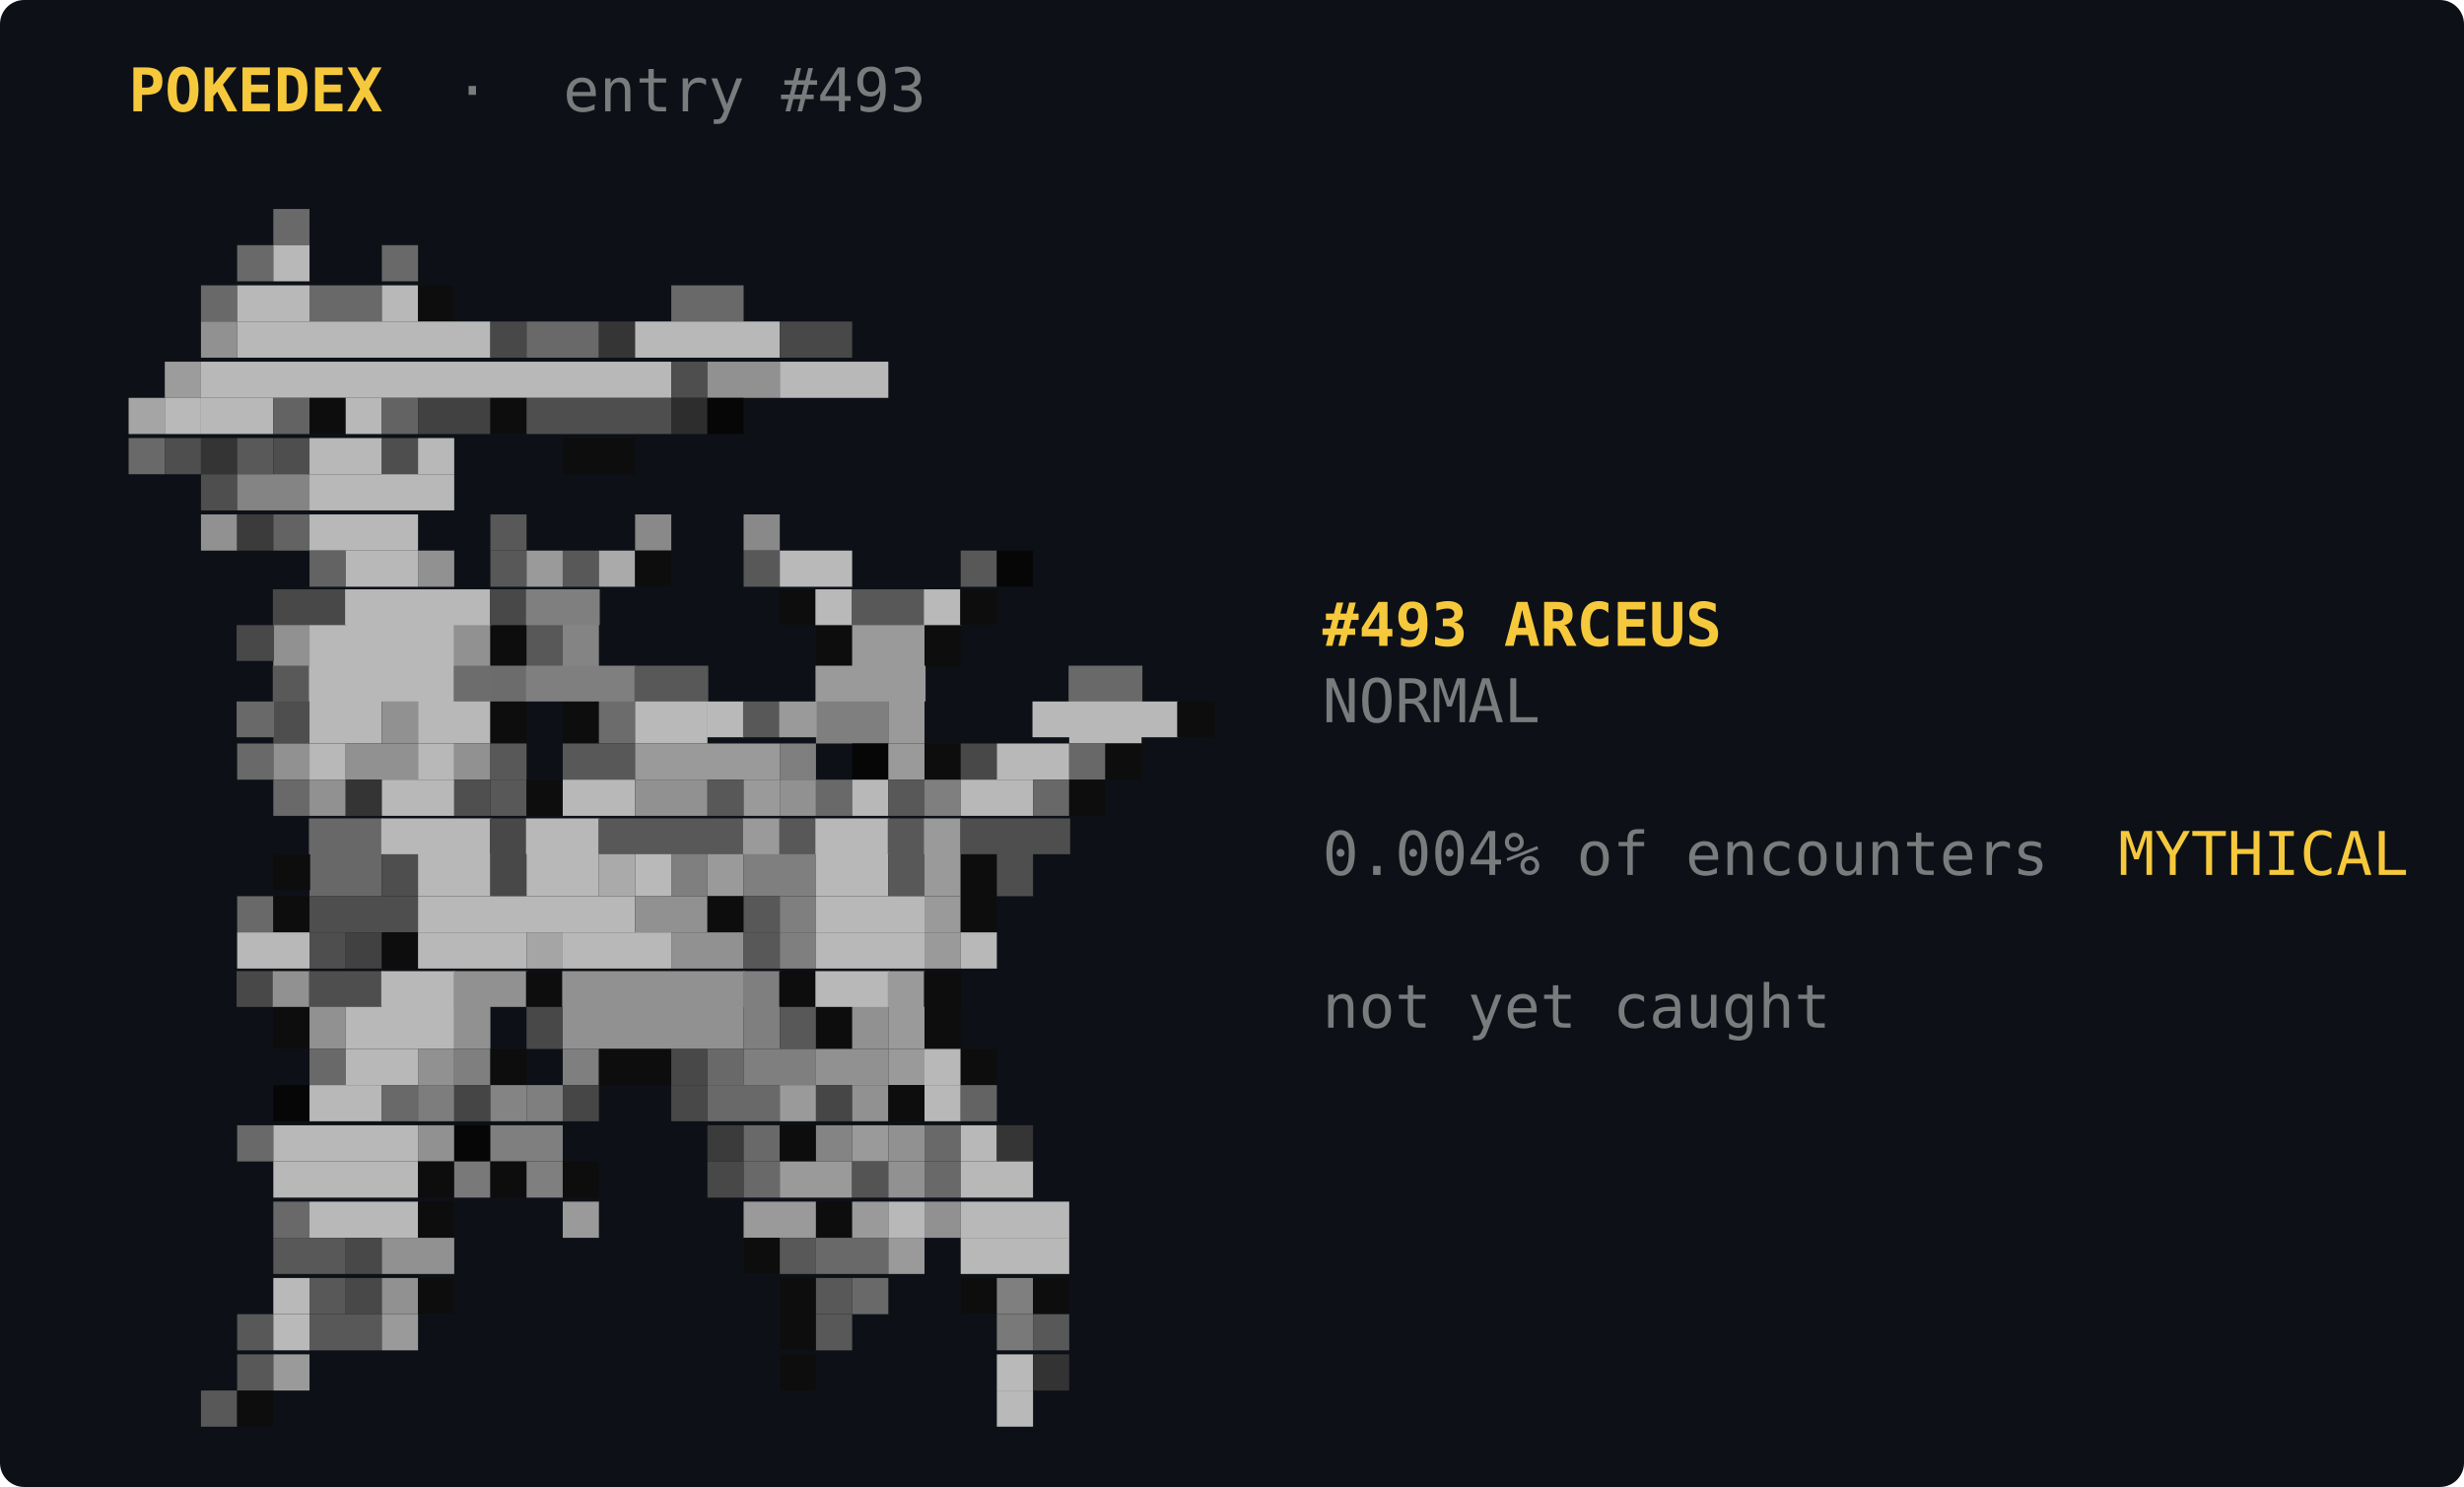
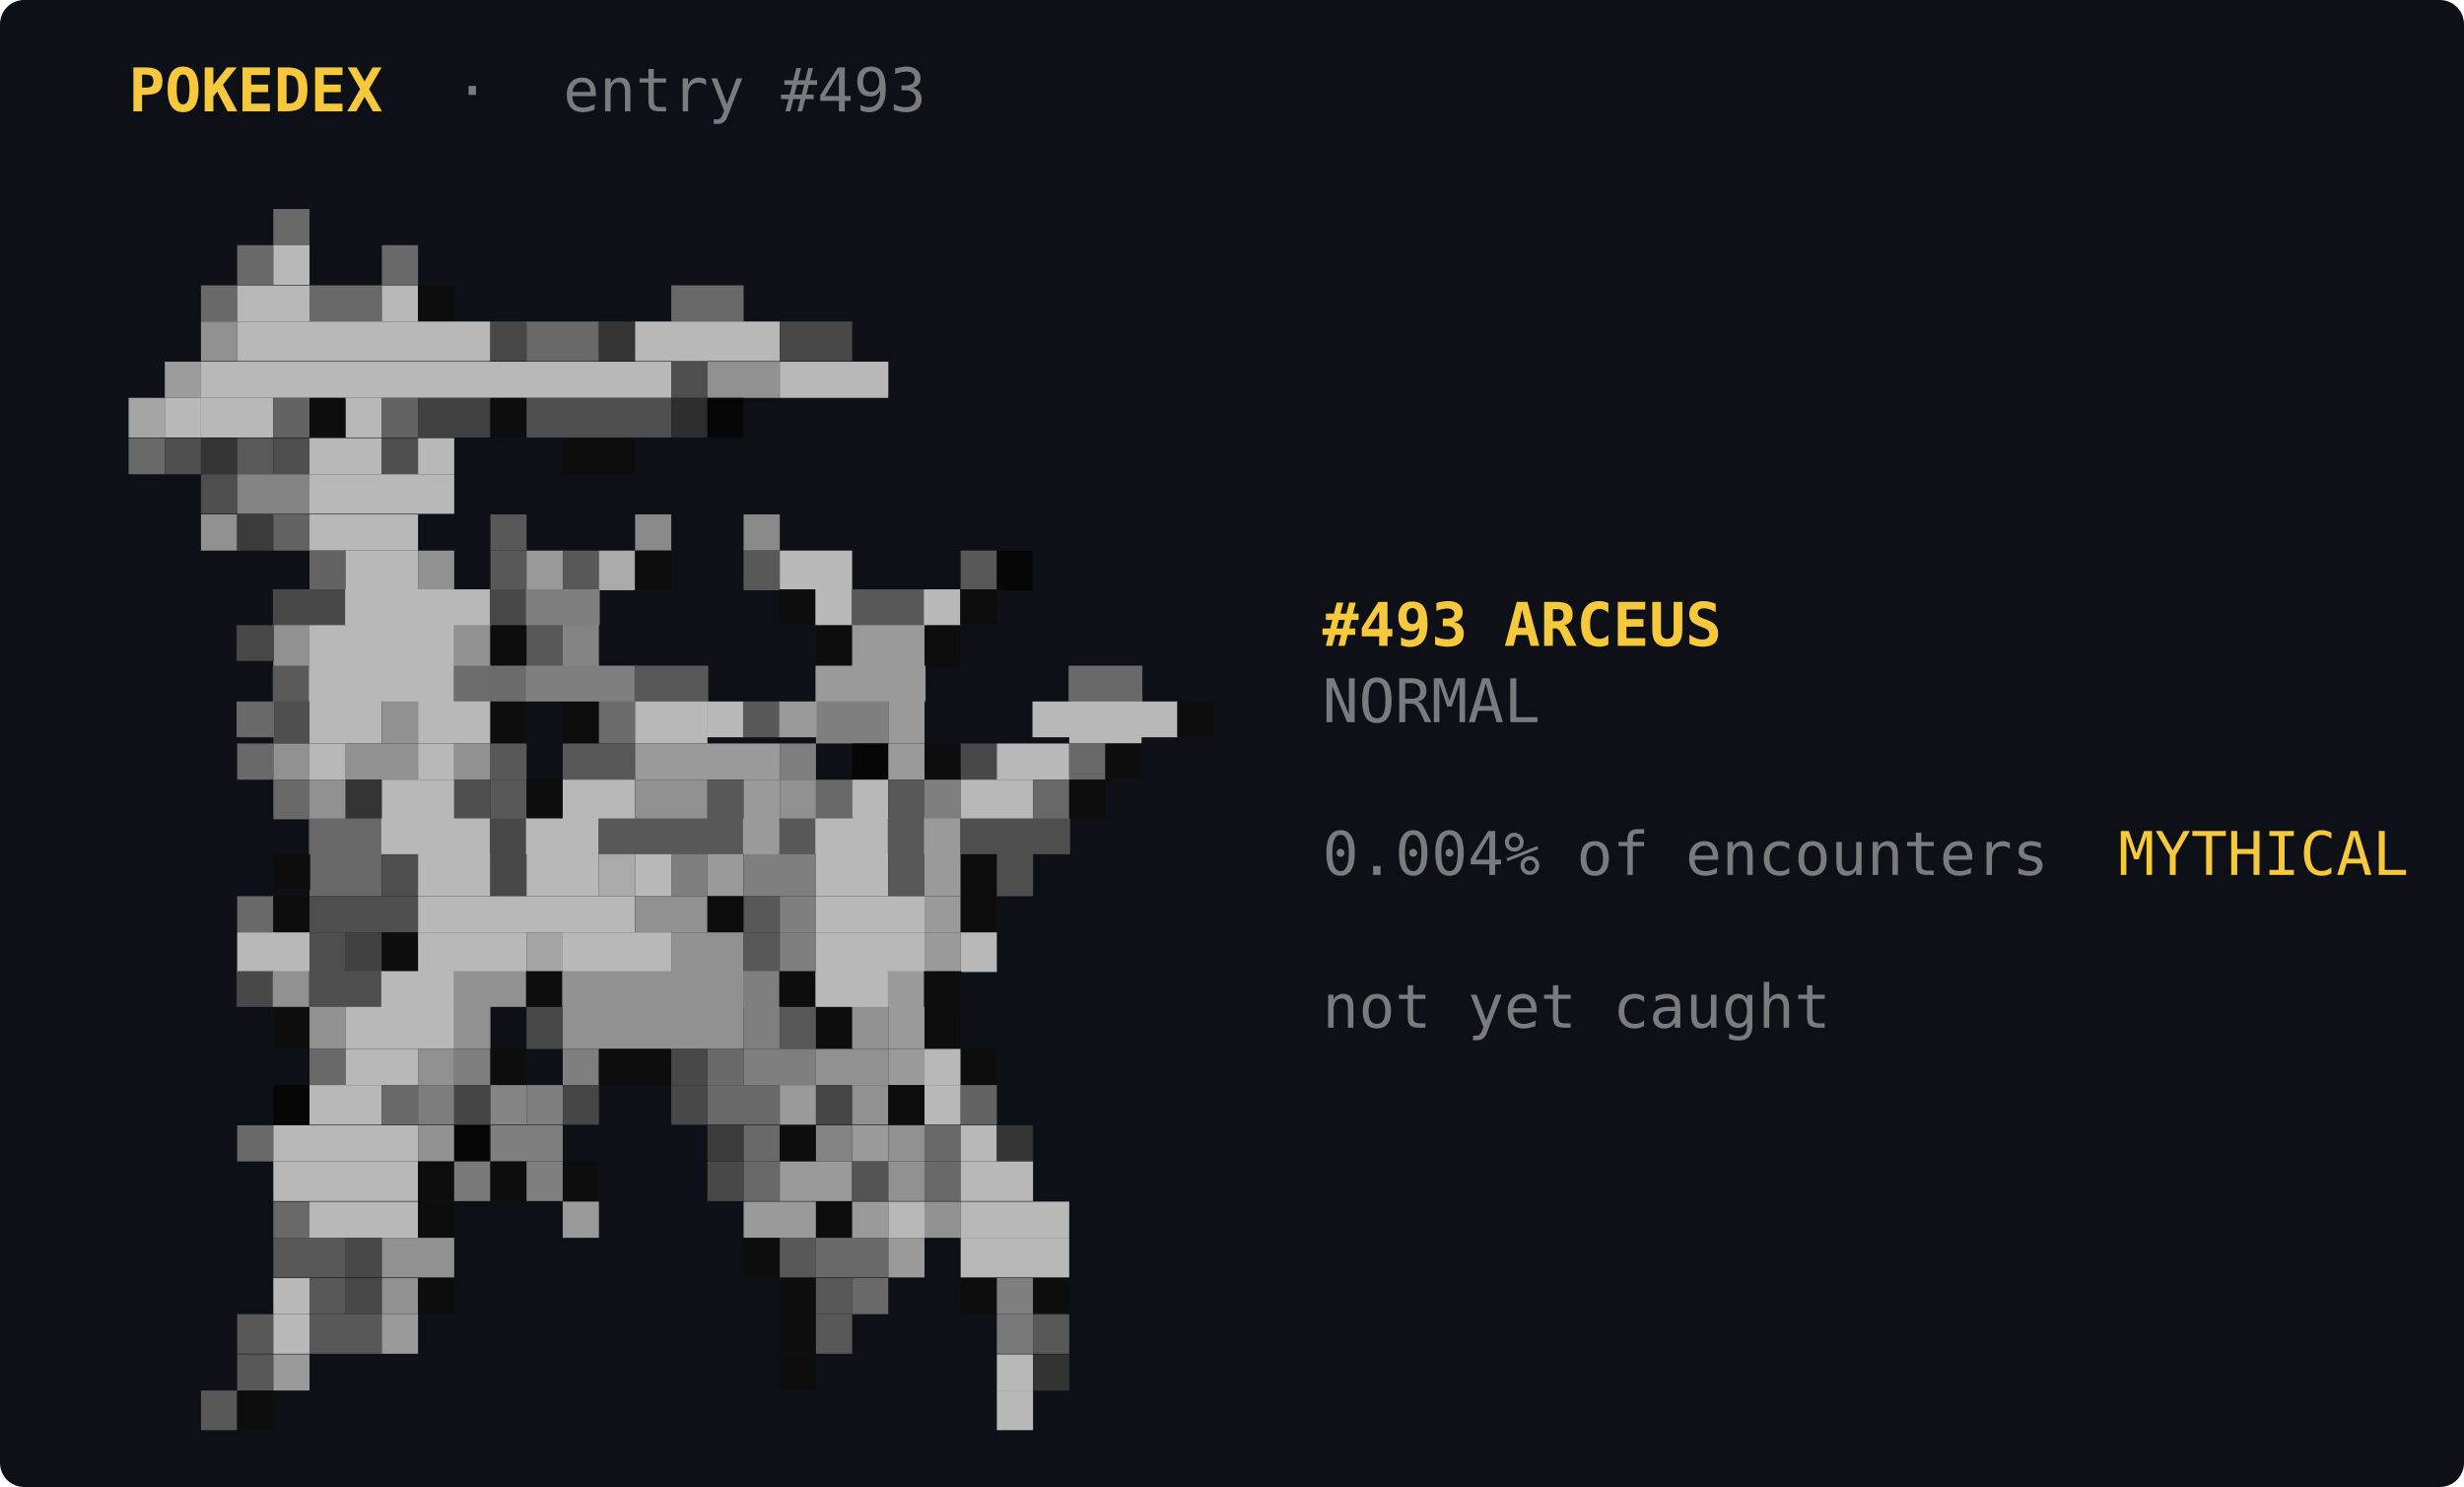
<svg xmlns="http://www.w3.org/2000/svg" width="613" height="370" viewBox="0 0 613.0 370.0" font-family="ui-monospace,SFMono-Regular,Menlo,Consolas,monospace" font-size="15">
  <rect width="100%" height="100%" fill="#0d1117" rx="6" />
  <text x="32" y="27.7" fill="#f6c83c" font-weight="bold" textLength="63" lengthAdjust="spacing" xml:space="preserve">POKEDEX</text>
  <text x="113" y="27.7" fill="#797b7d" textLength="117" lengthAdjust="spacing" xml:space="preserve">·  entry #493</text>
  <rect x="68" y="52" width="9" height="9" fill="#696969" />
-   <rect x="59" y="61" width="9" height="9" fill="#696969" />
-   <rect x="68" y="61" width="9" height="9" fill="#b8b8b8" />
-   <rect x="95" y="61" width="9" height="9" fill="#696969" />
+   <rect x="59" y="61" width="9" height="9.86" fill="#696969" />
+   <rect x="68" y="61" width="9" height="9.86" fill="#b8b8b8" />
+   <rect x="95" y="61" width="9" height="9.86" fill="#696969" />
  <rect x="50" y="71" width="9" height="9" fill="#696969" />
  <rect x="59" y="71" width="18" height="9" fill="#b8b8b8" />
  <rect x="77" y="71" width="18" height="9" fill="#696969" />
  <rect x="95" y="71" width="9" height="9" fill="#b8b8b8" />
  <rect x="104" y="71" width="9" height="9" fill="#0d0d0d" />
  <rect x="167" y="71" width="18" height="9" fill="#696969" />
-   <rect x="50" y="80" width="9" height="9" fill="#919191" />
-   <rect x="59" y="80" width="63" height="9" fill="#b8b8b8" />
-   <rect x="122" y="80" width="9" height="9" fill="#484848" />
-   <rect x="131" y="80" width="18" height="9" fill="#696969" />
-   <rect x="149" y="80" width="9" height="9" fill="#353535" />
-   <rect x="158" y="80" width="36" height="9" fill="#b8b8b8" />
-   <rect x="194" y="80" width="18" height="9" fill="#484848" />
+   <rect x="50" y="80" width="9" height="9.86" fill="#919191" />
+   <rect x="59" y="80" width="63" height="9.86" fill="#b8b8b8" />
+   <rect x="122" y="80" width="9" height="9.86" fill="#484848" />
+   <rect x="131" y="80" width="18" height="9.86" fill="#696969" />
+   <rect x="149" y="80" width="9" height="9.86" fill="#353535" />
+   <rect x="158" y="80" width="36" height="9.86" fill="#b8b8b8" />
+   <rect x="194" y="80" width="18" height="9.86" fill="#484848" />
  <rect x="41" y="90" width="9" height="9" fill="#9c9c9c" />
  <rect x="50" y="90" width="117" height="9" fill="#b8b8b8" />
  <rect x="167" y="90" width="9" height="9" fill="#4e4e4e" />
  <rect x="176" y="90" width="18" height="9" fill="#919191" />
  <rect x="194" y="90" width="27" height="9" fill="#b8b8b8" />
-   <rect x="32" y="99" width="9" height="9" fill="#a5a5a5" />
-   <rect x="41" y="99" width="9" height="9" fill="#b9b9b9" />
-   <rect x="50" y="99" width="18" height="9" fill="#b8b8b8" />
-   <rect x="68" y="99" width="9" height="9" fill="#636363" />
-   <rect x="77" y="99" width="9" height="9" fill="#0d0d0d" />
-   <rect x="86" y="99" width="9" height="9" fill="#b8b8b8" />
-   <rect x="95" y="99" width="9" height="9" fill="#636363" />
-   <rect x="104" y="99" width="18" height="9" fill="#414141" />
-   <rect x="122" y="99" width="9" height="9" fill="#0d0d0d" />
-   <rect x="131" y="99" width="36" height="9" fill="#4e4e4e" />
-   <rect x="167" y="99" width="9" height="9" fill="#2d2d2d" />
-   <rect x="176" y="99" width="9" height="9" fill="#060606" />
+   <rect x="32" y="99" width="9" height="9.86" fill="#a5a5a5" />
+   <rect x="41" y="99" width="9" height="9.86" fill="#b9b9b9" />
+   <rect x="50" y="99" width="18" height="9.86" fill="#b8b8b8" />
+   <rect x="68" y="99" width="9" height="9.86" fill="#636363" />
+   <rect x="77" y="99" width="9" height="9.86" fill="#0d0d0d" />
+   <rect x="86" y="99" width="9" height="9.86" fill="#b8b8b8" />
+   <rect x="95" y="99" width="9" height="9.86" fill="#636363" />
+   <rect x="104" y="99" width="18" height="9.86" fill="#414141" />
+   <rect x="122" y="99" width="9" height="9.86" fill="#0d0d0d" />
+   <rect x="131" y="99" width="36" height="9.86" fill="#4e4e4e" />
+   <rect x="167" y="99" width="9" height="9.86" fill="#2d2d2d" />
+   <rect x="176" y="99" width="9" height="9.86" fill="#060606" />
  <rect x="32" y="109" width="9" height="9" fill="#696969" />
  <rect x="41" y="109" width="9" height="9" fill="#4e4e4e" />
  <rect x="50" y="109" width="9" height="9" fill="#343434" />
  <rect x="59" y="109" width="9" height="9" fill="#595959" />
  <rect x="68" y="109" width="9" height="9" fill="#4e4e4e" />
  <rect x="77" y="109" width="18" height="9" fill="#b8b8b8" />
  <rect x="95" y="109" width="9" height="9" fill="#4e4e4e" />
  <rect x="104" y="109" width="9" height="9" fill="#b8b8b8" />
  <rect x="140" y="109" width="18" height="9" fill="#0d0d0d" />
-   <rect x="50" y="118" width="9" height="9" fill="#4e4e4e" />
-   <rect x="59" y="118" width="18" height="9" fill="#848484" />
-   <rect x="77" y="118" width="36" height="9" fill="#b8b8b8" />
+   <rect x="50" y="118" width="9" height="9.86" fill="#4e4e4e" />
+   <rect x="59" y="118" width="18" height="9.86" fill="#848484" />
+   <rect x="77" y="118" width="36" height="9.86" fill="#b8b8b8" />
  <rect x="50" y="128" width="9" height="9" fill="#919191" />
  <rect x="59" y="128" width="9" height="9" fill="#3b3b3b" />
  <rect x="68" y="128" width="9" height="9" fill="#636363" />
  <rect x="77" y="128" width="27" height="9" fill="#b8b8b8" />
  <rect x="122" y="128" width="9" height="9" fill="#585858" />
  <rect x="158" y="128" width="9" height="9" fill="#898989" />
  <rect x="185" y="128" width="9" height="9" fill="#898989" />
-   <rect x="77" y="137" width="9" height="9" fill="#636363" />
-   <rect x="86" y="137" width="18" height="9" fill="#b8b8b8" />
-   <rect x="104" y="137" width="9" height="9" fill="#919191" />
-   <rect x="122" y="137" width="9" height="9" fill="#585858" />
-   <rect x="131" y="137" width="9" height="9" fill="#9a9a9a" />
-   <rect x="140" y="137" width="9" height="9" fill="#585858" />
-   <rect x="149" y="137" width="9" height="9" fill="#aaaaaa" />
-   <rect x="158" y="137" width="9" height="9" fill="#0d0d0d" />
-   <rect x="185" y="137" width="9" height="9" fill="#585858" />
-   <rect x="194" y="137" width="18" height="9" fill="#b9b9b9" />
-   <rect x="239" y="137" width="9" height="9" fill="#585858" />
-   <rect x="248" y="137" width="9" height="9" fill="#060606" />
+   <rect x="77" y="137" width="9" height="9.86" fill="#636363" />
+   <rect x="86" y="137" width="18" height="9.86" fill="#b8b8b8" />
+   <rect x="104" y="137" width="9" height="9.86" fill="#919191" />
+   <rect x="122" y="137" width="9" height="9.86" fill="#585858" />
+   <rect x="131" y="137" width="9" height="9.86" fill="#9a9a9a" />
+   <rect x="140" y="137" width="9" height="9.86" fill="#585858" />
+   <rect x="149" y="137" width="9" height="9.86" fill="#aaaaaa" />
+   <rect x="158" y="137" width="9" height="9.86" fill="#0d0d0d" />
+   <rect x="185" y="137" width="9" height="9.86" fill="#585858" />
+   <rect x="194" y="137" width="18" height="9.86" fill="#b9b9b9" />
+   <rect x="239" y="137" width="9" height="9.86" fill="#585858" />
+   <rect x="248" y="137" width="9" height="9.86" fill="#060606" />
  <rect x="68" y="147" width="9" height="19" fill="#919191" />
  <rect x="77" y="147" width="36" height="19" fill="#b8b8b8" />
  <rect x="113" y="147" width="9" height="19" fill="#919191" />
  <rect x="122" y="147" width="9" height="19" fill="#0d0d0d" />
  <rect x="131" y="147" width="9" height="19" fill="#585858" />
  <rect x="140" y="147" width="9" height="19" fill="#848484" />
  <rect x="203" y="147" width="9" height="19" fill="#0d0d0d" />
  <rect x="212" y="147" width="18" height="19" fill="#9a9a9a" />
  <rect x="230" y="147" width="9" height="19" fill="#0d0d0d" />
  <text x="59" y="160.7" fill="#484848" textLength="27" lengthAdjust="spacing" xml:space="preserve">▄▀▀</text>
  <text x="86" y="160.7" fill="#b8b8b8" textLength="36" lengthAdjust="spacing" xml:space="preserve">▀▀▀▀</text>
  <text x="122" y="160.7" fill="#484848" textLength="9" lengthAdjust="spacing" xml:space="preserve">▀</text>
  <text x="131" y="160.7" fill="#7f7f7f" textLength="18" lengthAdjust="spacing" xml:space="preserve">▀▀</text>
  <text x="194" y="160.7" fill="#0d0d0d" textLength="9" lengthAdjust="spacing" xml:space="preserve">▀</text>
  <text x="203" y="160.7" fill="#b9b9b9" textLength="9" lengthAdjust="spacing" xml:space="preserve">▀</text>
  <text x="212" y="160.7" fill="#585858" textLength="18" lengthAdjust="spacing" xml:space="preserve">▀▀</text>
  <text x="230" y="160.7" fill="#b9b9b9" textLength="9" lengthAdjust="spacing" xml:space="preserve">▀</text>
  <text x="239" y="160.7" fill="#0d0d0d" textLength="9" lengthAdjust="spacing" xml:space="preserve">▀</text>
  <text x="329" y="160.7" fill="#f6c83c" font-weight="bold" textLength="99" lengthAdjust="spacing" xml:space="preserve">#493 ARCEUS</text>
  <rect x="68" y="166" width="9" height="19" fill="#4e4e4e" />
  <rect x="77" y="166" width="18" height="19" fill="#b8b8b8" />
  <rect x="95" y="166" width="9" height="19" fill="#919191" />
  <rect x="104" y="166" width="18" height="19" fill="#b8b8b8" />
  <rect x="122" y="166" width="9" height="19" fill="#0d0d0d" />
  <rect x="140" y="166" width="9" height="19" fill="#0d0d0d" />
  <rect x="149" y="166" width="9" height="19" fill="#6c6c6c" />
  <rect x="158" y="166" width="18" height="19" fill="#b9b9b9" />
  <rect x="203" y="166" width="18" height="19" fill="#7f7f7f" />
  <rect x="221" y="166" width="9" height="19" fill="#9a9a9a" />
  <rect x="266" y="166" width="18" height="19" fill="#b8b8b8" />
  <text x="59" y="179.7" fill="#696969" textLength="9" lengthAdjust="spacing" xml:space="preserve">▄</text>
  <text x="68" y="179.7" fill="#595959" textLength="9" lengthAdjust="spacing" xml:space="preserve">▀</text>
  <text x="77" y="179.7" fill="#b8b8b8" textLength="36" lengthAdjust="spacing" xml:space="preserve">▀▀▀▀</text>
  <text x="113" y="179.7" fill="#6d6d6d" textLength="9" lengthAdjust="spacing" xml:space="preserve">▀</text>
  <text x="122" y="179.7" fill="#6c6c6c" textLength="9" lengthAdjust="spacing" xml:space="preserve">▀</text>
  <text x="131" y="179.7" fill="#7f7f7f" textLength="27" lengthAdjust="spacing" xml:space="preserve">▀▀▀</text>
  <text x="158" y="179.7" fill="#585858" textLength="18" lengthAdjust="spacing" xml:space="preserve">▀▀</text>
  <text x="176" y="179.7" fill="#b9b9b9" textLength="9" lengthAdjust="spacing" xml:space="preserve">▄</text>
  <text x="185" y="179.7" fill="#585858" textLength="9" lengthAdjust="spacing" xml:space="preserve">▄</text>
  <text x="194" y="179.7" fill="#9a9a9a" textLength="36" lengthAdjust="spacing" xml:space="preserve">▄▀▀▀</text>
  <text x="257" y="179.7" fill="#b8b8b8" textLength="9" lengthAdjust="spacing" xml:space="preserve">▄</text>
  <text x="266" y="179.7" fill="#696969" textLength="18" lengthAdjust="spacing" xml:space="preserve">▀▀</text>
  <text x="284" y="179.7" fill="#b8b8b8" textLength="9" lengthAdjust="spacing" xml:space="preserve">▄</text>
  <text x="293" y="179.7" fill="#0d0d0d" textLength="9" lengthAdjust="spacing" xml:space="preserve">▄</text>
  <text x="329" y="179.7" fill="#797b7d" textLength="54" lengthAdjust="spacing" xml:space="preserve">NORMAL</text>
  <rect x="59" y="185" width="9" height="9" fill="#696969" />
  <rect x="68" y="185" width="9" height="9" fill="#919191" />
  <rect x="77" y="185" width="9" height="9" fill="#b8b8b8" />
  <rect x="86" y="185" width="18" height="9" fill="#919191" />
  <rect x="104" y="185" width="9" height="9" fill="#b8b8b8" />
  <rect x="113" y="185" width="9" height="9" fill="#919191" />
  <rect x="122" y="185" width="9" height="9" fill="#585858" />
  <rect x="140" y="185" width="18" height="9" fill="#585858" />
  <rect x="158" y="185" width="36" height="9" fill="#9a9a9a" />
  <rect x="194" y="185" width="9" height="9" fill="#7f7f7f" />
  <rect x="212" y="185" width="9" height="9" fill="#060606" />
  <rect x="221" y="185" width="9" height="9" fill="#9a9a9a" />
  <rect x="230" y="185" width="9" height="9" fill="#0d0d0d" />
  <rect x="239" y="185" width="9" height="9" fill="#484848" />
  <rect x="248" y="185" width="18" height="9" fill="#b8b8b8" />
  <rect x="266" y="185" width="9" height="9" fill="#686868" />
  <rect x="275" y="185" width="9" height="9" fill="#0d0d0d" />
-   <rect x="68" y="194" width="9" height="9" fill="#696969" />
-   <rect x="77" y="194" width="9" height="9" fill="#919191" />
-   <rect x="86" y="194" width="9" height="9" fill="#343434" />
-   <rect x="95" y="194" width="18" height="9" fill="#b8b8b8" />
-   <rect x="113" y="194" width="9" height="9" fill="#4f4f4f" />
-   <rect x="122" y="194" width="9" height="9" fill="#585858" />
-   <rect x="131" y="194" width="9" height="9" fill="#0d0d0d" />
-   <rect x="140" y="194" width="18" height="9" fill="#b8b8b8" />
-   <rect x="158" y="194" width="18" height="9" fill="#919191" />
-   <rect x="176" y="194" width="9" height="9" fill="#585858" />
-   <rect x="185" y="194" width="9" height="9" fill="#9a9a9a" />
-   <rect x="194" y="194" width="9" height="9" fill="#919191" />
-   <rect x="203" y="194" width="9" height="9" fill="#696969" />
-   <rect x="212" y="194" width="9" height="9" fill="#b8b8b8" />
-   <rect x="221" y="194" width="9" height="9" fill="#585858" />
-   <rect x="230" y="194" width="9" height="9" fill="#7f7f7f" />
-   <rect x="239" y="194" width="18" height="9" fill="#b8b8b8" />
-   <rect x="257" y="194" width="9" height="9" fill="#686868" />
-   <rect x="266" y="194" width="9" height="9" fill="#0d0d0d" />
+   <rect x="68" y="194" width="9" height="9.86" fill="#696969" />
+   <rect x="77" y="194" width="9" height="9.86" fill="#919191" />
+   <rect x="86" y="194" width="9" height="9.86" fill="#343434" />
+   <rect x="95" y="194" width="18" height="9.86" fill="#b8b8b8" />
+   <rect x="113" y="194" width="9" height="9.86" fill="#4f4f4f" />
+   <rect x="122" y="194" width="9" height="9.86" fill="#585858" />
+   <rect x="131" y="194" width="9" height="9.86" fill="#0d0d0d" />
+   <rect x="140" y="194" width="18" height="9.86" fill="#b8b8b8" />
+   <rect x="158" y="194" width="18" height="9.86" fill="#919191" />
+   <rect x="176" y="194" width="9" height="9.86" fill="#585858" />
+   <rect x="185" y="194" width="9" height="9.86" fill="#9a9a9a" />
+   <rect x="194" y="194" width="9" height="9.86" fill="#919191" />
+   <rect x="203" y="194" width="9" height="9.86" fill="#696969" />
+   <rect x="212" y="194" width="9" height="9.86" fill="#b8b8b8" />
+   <rect x="221" y="194" width="9" height="9.86" fill="#585858" />
+   <rect x="230" y="194" width="9" height="9.86" fill="#7f7f7f" />
+   <rect x="239" y="194" width="18" height="9.86" fill="#b8b8b8" />
+   <rect x="257" y="194" width="9" height="9.86" fill="#686868" />
+   <rect x="266" y="194" width="9" height="9.86" fill="#0d0d0d" />
  <rect x="77" y="204" width="18" height="19" fill="#686868" />
  <rect x="95" y="204" width="9" height="19" fill="#4e4e4e" />
  <rect x="104" y="204" width="18" height="19" fill="#b8b8b8" />
  <rect x="122" y="204" width="9" height="19" fill="#484848" />
  <rect x="131" y="204" width="18" height="19" fill="#b8b8b8" />
  <rect x="149" y="204" width="9" height="19" fill="#aaaaaa" />
  <rect x="158" y="204" width="9" height="19" fill="#b9b9b9" />
  <rect x="167" y="204" width="9" height="19" fill="#7f7f7f" />
  <rect x="176" y="204" width="9" height="19" fill="#9a9a9a" />
  <rect x="185" y="204" width="18" height="19" fill="#7f7f7f" />
  <rect x="203" y="204" width="18" height="19" fill="#b8b8b8" />
  <rect x="221" y="204" width="9" height="19" fill="#585858" />
  <rect x="230" y="204" width="9" height="19" fill="#9a9a9a" />
  <rect x="239" y="204" width="9" height="19" fill="#0d0d0d" />
  <rect x="248" y="204" width="9" height="19" fill="#4e4e4e" />
  <text x="68" y="217.7" fill="#0d0d0d" textLength="9" lengthAdjust="spacing" xml:space="preserve">▄</text>
  <text x="77" y="217.7" fill="#686868" textLength="18" lengthAdjust="spacing" xml:space="preserve">▀▀</text>
  <text x="95" y="217.7" fill="#b8b8b8" textLength="27" lengthAdjust="spacing" xml:space="preserve">▀▀▀</text>
  <text x="122" y="217.7" fill="#484848" textLength="9" lengthAdjust="spacing" xml:space="preserve">▀</text>
  <text x="131" y="217.7" fill="#b8b8b8" textLength="18" lengthAdjust="spacing" xml:space="preserve">▀▀</text>
  <text x="149" y="217.7" fill="#585858" textLength="36" lengthAdjust="spacing" xml:space="preserve">▀▀▀▀</text>
  <text x="185" y="217.7" fill="#9a9a9a" textLength="9" lengthAdjust="spacing" xml:space="preserve">▀</text>
  <text x="194" y="217.7" fill="#585858" textLength="9" lengthAdjust="spacing" xml:space="preserve">▀</text>
  <text x="203" y="217.7" fill="#b8b8b8" textLength="18" lengthAdjust="spacing" xml:space="preserve">▀▀</text>
  <text x="221" y="217.7" fill="#585858" textLength="9" lengthAdjust="spacing" xml:space="preserve">▀</text>
  <text x="230" y="217.7" fill="#9a9a9a" textLength="9" lengthAdjust="spacing" xml:space="preserve">▀</text>
  <text x="239" y="217.7" fill="#4e4e4e" textLength="27" lengthAdjust="spacing" xml:space="preserve">▀▀▀</text>
  <text x="329" y="217.7" fill="#797b7d" textLength="180" lengthAdjust="spacing" xml:space="preserve">0.004% of encounters</text>
  <text x="527" y="217.7" fill="#f6c83c" textLength="72" lengthAdjust="spacing" xml:space="preserve">MYTHICAL</text>
  <rect x="59" y="223" width="9" height="9" fill="#696969" />
  <rect x="68" y="223" width="9" height="9" fill="#0d0d0d" />
  <rect x="77" y="223" width="27" height="9" fill="#4e4e4e" />
  <rect x="104" y="223" width="54" height="9" fill="#b8b8b8" />
  <rect x="158" y="223" width="18" height="9" fill="#919191" />
  <rect x="176" y="223" width="9" height="9" fill="#0d0d0d" />
  <rect x="185" y="223" width="9" height="9" fill="#585858" />
  <rect x="194" y="223" width="9" height="9" fill="#7f7f7f" />
  <rect x="203" y="223" width="27" height="9" fill="#b8b8b8" />
  <rect x="230" y="223" width="9" height="9" fill="#9a9a9a" />
  <rect x="239" y="223" width="9" height="9" fill="#0d0d0d" />
-   <rect x="59" y="232" width="18" height="9" fill="#b8b8b8" />
-   <rect x="77" y="232" width="9" height="9" fill="#4e4e4e" />
-   <rect x="86" y="232" width="9" height="9" fill="#414141" />
-   <rect x="95" y="232" width="9" height="9" fill="#0d0d0d" />
-   <rect x="104" y="232" width="27" height="9" fill="#b8b8b8" />
-   <rect x="131" y="232" width="9" height="9" fill="#a5a5a5" />
-   <rect x="140" y="232" width="27" height="9" fill="#b8b8b8" />
-   <rect x="167" y="232" width="18" height="9" fill="#919191" />
-   <rect x="185" y="232" width="9" height="9" fill="#585858" />
-   <rect x="194" y="232" width="9" height="9" fill="#7f7f7f" />
-   <rect x="203" y="232" width="27" height="9" fill="#b8b8b8" />
-   <rect x="230" y="232" width="9" height="9" fill="#9a9a9a" />
-   <rect x="239" y="232" width="9" height="9" fill="#b8b8b8" />
+   <rect x="59" y="232" width="18" height="9.86" fill="#b8b8b8" />
+   <rect x="77" y="232" width="9" height="9.86" fill="#4e4e4e" />
+   <rect x="86" y="232" width="9" height="9.86" fill="#414141" />
+   <rect x="95" y="232" width="9" height="9.86" fill="#0d0d0d" />
+   <rect x="104" y="232" width="27" height="9.86" fill="#b8b8b8" />
+   <rect x="131" y="232" width="9" height="9.86" fill="#a5a5a5" />
+   <rect x="140" y="232" width="27" height="9.86" fill="#b8b8b8" />
+   <rect x="167" y="232" width="18" height="9.86" fill="#919191" />
+   <rect x="185" y="232" width="9" height="9.86" fill="#585858" />
+   <rect x="194" y="232" width="9" height="9.86" fill="#7f7f7f" />
+   <rect x="203" y="232" width="27" height="9.86" fill="#b8b8b8" />
+   <rect x="230" y="232" width="9" height="9.86" fill="#9a9a9a" />
+   <rect x="239" y="232" width="9" height="9.86" fill="#b8b8b8" />
  <rect x="68" y="242" width="9" height="19" fill="#0d0d0d" />
  <rect x="77" y="242" width="9" height="19" fill="#919191" />
  <rect x="86" y="242" width="27" height="19" fill="#b8b8b8" />
  <rect x="113" y="242" width="9" height="19" fill="#919191" />
  <rect x="131" y="242" width="9" height="19" fill="#484848" />
  <rect x="140" y="242" width="45" height="19" fill="#919191" />
  <rect x="185" y="242" width="9" height="19" fill="#7f7f7f" />
  <rect x="194" y="242" width="9" height="19" fill="#585858" />
  <rect x="203" y="242" width="9" height="19" fill="#0d0d0d" />
  <rect x="212" y="242" width="9" height="19" fill="#919191" />
  <rect x="221" y="242" width="9" height="19" fill="#9a9a9a" />
  <rect x="230" y="242" width="9" height="19" fill="#0d0d0d" />
  <text x="59" y="255.7" fill="#484848" textLength="9" lengthAdjust="spacing" xml:space="preserve">▀</text>
  <text x="68" y="255.7" fill="#919191" textLength="9" lengthAdjust="spacing" xml:space="preserve">▀</text>
  <text x="77" y="255.7" fill="#4e4e4e" textLength="18" lengthAdjust="spacing" xml:space="preserve">▀▀</text>
  <text x="95" y="255.7" fill="#b8b8b8" textLength="18" lengthAdjust="spacing" xml:space="preserve">▀▀</text>
  <text x="113" y="255.7" fill="#919191" textLength="18" lengthAdjust="spacing" xml:space="preserve">▀▀</text>
  <text x="131" y="255.7" fill="#0d0d0d" textLength="9" lengthAdjust="spacing" xml:space="preserve">▀</text>
  <text x="140" y="255.7" fill="#919191" textLength="45" lengthAdjust="spacing" xml:space="preserve">▀▀▀▀▀</text>
  <text x="185" y="255.7" fill="#7f7f7f" textLength="9" lengthAdjust="spacing" xml:space="preserve">▀</text>
  <text x="194" y="255.7" fill="#0d0d0d" textLength="9" lengthAdjust="spacing" xml:space="preserve">▀</text>
  <text x="203" y="255.7" fill="#b8b8b8" textLength="18" lengthAdjust="spacing" xml:space="preserve">▀▀</text>
  <text x="221" y="255.7" fill="#9a9a9a" textLength="9" lengthAdjust="spacing" xml:space="preserve">▀</text>
  <text x="230" y="255.7" fill="#0d0d0d" textLength="9" lengthAdjust="spacing" xml:space="preserve">▀</text>
  <text x="329" y="255.7" fill="#797b7d" textLength="126" lengthAdjust="spacing" xml:space="preserve">not yet caught</text>
  <rect x="77" y="261" width="9" height="9" fill="#696969" />
  <rect x="86" y="261" width="18" height="9" fill="#b8b8b8" />
  <rect x="104" y="261" width="9" height="9" fill="#919191" />
  <rect x="113" y="261" width="9" height="9" fill="#7f7f7f" />
  <rect x="122" y="261" width="9" height="9" fill="#0d0d0d" />
  <rect x="140" y="261" width="9" height="9" fill="#7f7f7f" />
  <rect x="149" y="261" width="18" height="9" fill="#0d0d0d" />
  <rect x="167" y="261" width="9" height="9" fill="#484848" />
  <rect x="176" y="261" width="9" height="9" fill="#696969" />
  <rect x="185" y="261" width="18" height="9" fill="#7f7f7f" />
  <rect x="203" y="261" width="18" height="9" fill="#919191" />
  <rect x="221" y="261" width="9" height="9" fill="#9a9a9a" />
  <rect x="230" y="261" width="9" height="9" fill="#b8b8b8" />
  <rect x="239" y="261" width="9" height="9" fill="#0d0d0d" />
-   <rect x="68" y="270" width="9" height="9" fill="#060606" />
-   <rect x="77" y="270" width="18" height="9" fill="#b8b8b8" />
-   <rect x="95" y="270" width="9" height="9" fill="#696969" />
-   <rect x="104" y="270" width="9" height="9" fill="#7d7d7d" />
-   <rect x="113" y="270" width="9" height="9" fill="#454545" />
-   <rect x="122" y="270" width="9" height="9" fill="#848484" />
-   <rect x="131" y="270" width="9" height="9" fill="#7f7f7f" />
-   <rect x="140" y="270" width="9" height="9" fill="#464646" />
-   <rect x="167" y="270" width="9" height="9" fill="#484848" />
-   <rect x="176" y="270" width="18" height="9" fill="#696969" />
-   <rect x="194" y="270" width="9" height="9" fill="#9a9a9a" />
-   <rect x="203" y="270" width="9" height="9" fill="#464646" />
-   <rect x="212" y="270" width="9" height="9" fill="#919191" />
-   <rect x="221" y="270" width="9" height="9" fill="#0d0d0d" />
-   <rect x="230" y="270" width="9" height="9" fill="#b8b8b8" />
-   <rect x="239" y="270" width="9" height="9" fill="#636363" />
+   <rect x="68" y="270" width="9" height="9.86" fill="#060606" />
+   <rect x="77" y="270" width="18" height="9.86" fill="#b8b8b8" />
+   <rect x="95" y="270" width="9" height="9.86" fill="#696969" />
+   <rect x="104" y="270" width="9" height="9.86" fill="#7d7d7d" />
+   <rect x="113" y="270" width="9" height="9.86" fill="#454545" />
+   <rect x="122" y="270" width="9" height="9.86" fill="#848484" />
+   <rect x="131" y="270" width="9" height="9.86" fill="#7f7f7f" />
+   <rect x="140" y="270" width="9" height="9.86" fill="#464646" />
+   <rect x="167" y="270" width="9" height="9.86" fill="#484848" />
+   <rect x="176" y="270" width="18" height="9.86" fill="#696969" />
+   <rect x="194" y="270" width="9" height="9.86" fill="#9a9a9a" />
+   <rect x="203" y="270" width="9" height="9.86" fill="#464646" />
+   <rect x="212" y="270" width="9" height="9.86" fill="#919191" />
+   <rect x="221" y="270" width="9" height="9.86" fill="#0d0d0d" />
+   <rect x="230" y="270" width="9" height="9.86" fill="#b8b8b8" />
+   <rect x="239" y="270" width="9" height="9.86" fill="#636363" />
  <rect x="59" y="280" width="9" height="9" fill="#696969" />
  <rect x="68" y="280" width="36" height="9" fill="#b8b8b8" />
  <rect x="104" y="280" width="9" height="9" fill="#919191" />
  <rect x="113" y="280" width="9" height="9" fill="#060606" />
  <rect x="122" y="280" width="18" height="9" fill="#7f7f7f" />
  <rect x="176" y="280" width="9" height="9" fill="#3b3b3b" />
  <rect x="185" y="280" width="9" height="9" fill="#696969" />
  <rect x="194" y="280" width="9" height="9" fill="#0d0d0d" />
  <rect x="203" y="280" width="9" height="9" fill="#848484" />
  <rect x="212" y="280" width="9" height="9" fill="#9a9a9a" />
  <rect x="221" y="280" width="9" height="9" fill="#919191" />
  <rect x="230" y="280" width="9" height="9" fill="#696969" />
  <rect x="239" y="280" width="9" height="9" fill="#b8b8b8" />
  <rect x="248" y="280" width="9" height="9" fill="#353535" />
-   <rect x="68" y="289" width="36" height="9" fill="#b8b8b8" />
-   <rect x="104" y="289" width="9" height="9" fill="#0d0d0d" />
-   <rect x="113" y="289" width="9" height="9" fill="#797979" />
-   <rect x="122" y="289" width="9" height="9" fill="#0d0d0d" />
-   <rect x="131" y="289" width="9" height="9" fill="#7f7f7f" />
-   <rect x="140" y="289" width="9" height="9" fill="#0d0d0d" />
-   <rect x="176" y="289" width="9" height="9" fill="#484848" />
-   <rect x="185" y="289" width="9" height="9" fill="#696969" />
-   <rect x="194" y="289" width="18" height="9" fill="#9a9a9a" />
-   <rect x="212" y="289" width="9" height="9" fill="#545454" />
-   <rect x="221" y="289" width="9" height="9" fill="#919191" />
-   <rect x="230" y="289" width="9" height="9" fill="#696969" />
-   <rect x="239" y="289" width="18" height="9" fill="#b8b8b8" />
+   <rect x="68" y="289" width="36" height="9.86" fill="#b8b8b8" />
+   <rect x="104" y="289" width="9" height="9.86" fill="#0d0d0d" />
+   <rect x="113" y="289" width="9" height="9.86" fill="#797979" />
+   <rect x="122" y="289" width="9" height="9.86" fill="#0d0d0d" />
+   <rect x="131" y="289" width="9" height="9.86" fill="#7f7f7f" />
+   <rect x="140" y="289" width="9" height="9.86" fill="#0d0d0d" />
+   <rect x="176" y="289" width="9" height="9.86" fill="#484848" />
+   <rect x="185" y="289" width="9" height="9.86" fill="#696969" />
+   <rect x="194" y="289" width="18" height="9.86" fill="#9a9a9a" />
+   <rect x="212" y="289" width="9" height="9.86" fill="#545454" />
+   <rect x="221" y="289" width="9" height="9.86" fill="#919191" />
+   <rect x="230" y="289" width="9" height="9.86" fill="#696969" />
+   <rect x="239" y="289" width="18" height="9.86" fill="#b8b8b8" />
  <rect x="68" y="299" width="9" height="9" fill="#696969" />
  <rect x="77" y="299" width="27" height="9" fill="#b8b8b8" />
  <rect x="104" y="299" width="9" height="9" fill="#0d0d0d" />
  <rect x="140" y="299" width="9" height="9" fill="#9a9a9a" />
  <rect x="185" y="299" width="18" height="9" fill="#9a9a9a" />
  <rect x="203" y="299" width="9" height="9" fill="#0d0d0d" />
  <rect x="212" y="299" width="9" height="9" fill="#9a9a9a" />
  <rect x="221" y="299" width="9" height="9" fill="#b8b8b8" />
  <rect x="230" y="299" width="9" height="9" fill="#919191" />
  <rect x="239" y="299" width="27" height="9" fill="#b8b8b8" />
-   <rect x="68" y="308" width="18" height="9" fill="#585858" />
-   <rect x="86" y="308" width="9" height="9" fill="#484848" />
-   <rect x="95" y="308" width="18" height="9" fill="#919191" />
-   <rect x="185" y="308" width="9" height="9" fill="#0d0d0d" />
-   <rect x="194" y="308" width="9" height="9" fill="#585858" />
-   <rect x="203" y="308" width="18" height="9" fill="#696969" />
-   <rect x="221" y="308" width="9" height="9" fill="#9a9a9a" />
-   <rect x="239" y="308" width="27" height="9" fill="#b8b8b8" />
+   <rect x="68" y="308" width="18" height="9.86" fill="#585858" />
+   <rect x="86" y="308" width="9" height="9.86" fill="#484848" />
+   <rect x="95" y="308" width="18" height="9.86" fill="#919191" />
+   <rect x="185" y="308" width="9" height="9.86" fill="#0d0d0d" />
+   <rect x="194" y="308" width="9" height="9.86" fill="#585858" />
+   <rect x="203" y="308" width="18" height="9.86" fill="#696969" />
+   <rect x="221" y="308" width="9" height="9.86" fill="#9a9a9a" />
+   <rect x="239" y="308" width="27" height="9.86" fill="#b8b8b8" />
  <rect x="68" y="318" width="9" height="9" fill="#b9b9b9" />
  <rect x="77" y="318" width="9" height="9" fill="#585858" />
  <rect x="86" y="318" width="9" height="9" fill="#484848" />
  <rect x="95" y="318" width="9" height="9" fill="#919191" />
  <rect x="104" y="318" width="9" height="9" fill="#0d0d0d" />
  <rect x="194" y="318" width="9" height="9" fill="#0d0d0d" />
  <rect x="203" y="318" width="9" height="9" fill="#585858" />
  <rect x="212" y="318" width="9" height="9" fill="#696969" />
  <rect x="239" y="318" width="9" height="9" fill="#0d0d0d" />
  <rect x="248" y="318" width="9" height="9" fill="#7f7f7f" />
  <rect x="257" y="318" width="9" height="9" fill="#0d0d0d" />
-   <rect x="59" y="327" width="9" height="9" fill="#585858" />
-   <rect x="68" y="327" width="9" height="9" fill="#b9b9b9" />
-   <rect x="77" y="327" width="18" height="9" fill="#585858" />
-   <rect x="95" y="327" width="9" height="9" fill="#9a9a9a" />
-   <rect x="194" y="327" width="9" height="9" fill="#0d0d0d" />
-   <rect x="203" y="327" width="9" height="9" fill="#585858" />
-   <rect x="248" y="327" width="9" height="9" fill="#797979" />
-   <rect x="257" y="327" width="9" height="9" fill="#585858" />
+   <rect x="59" y="327" width="9" height="9.86" fill="#585858" />
+   <rect x="68" y="327" width="9" height="9.86" fill="#b9b9b9" />
+   <rect x="77" y="327" width="18" height="9.86" fill="#585858" />
+   <rect x="95" y="327" width="9" height="9.86" fill="#9a9a9a" />
+   <rect x="194" y="327" width="9" height="9.86" fill="#0d0d0d" />
+   <rect x="203" y="327" width="9" height="9.86" fill="#585858" />
+   <rect x="248" y="327" width="9" height="9.86" fill="#797979" />
+   <rect x="257" y="327" width="9" height="9.86" fill="#585858" />
  <rect x="59" y="337" width="9" height="9" fill="#585858" />
  <rect x="68" y="337" width="9" height="9" fill="#9a9a9a" />
  <rect x="194" y="337" width="9" height="9" fill="#0d0d0d" />
  <rect x="248" y="337" width="9" height="9" fill="#b9b9b9" />
  <rect x="257" y="337" width="9" height="9" fill="#333333" />
-   <rect x="50" y="346" width="9" height="9" fill="#585858" />
-   <rect x="59" y="346" width="9" height="9" fill="#0d0d0d" />
-   <rect x="248" y="346" width="9" height="9" fill="#b9b9b9" />
+   <rect x="50" y="346" width="9" height="9.86" fill="#585858" />
+   <rect x="59" y="346" width="9" height="9.86" fill="#0d0d0d" />
+   <rect x="248" y="346" width="9" height="9.86" fill="#b9b9b9" />
</svg>
